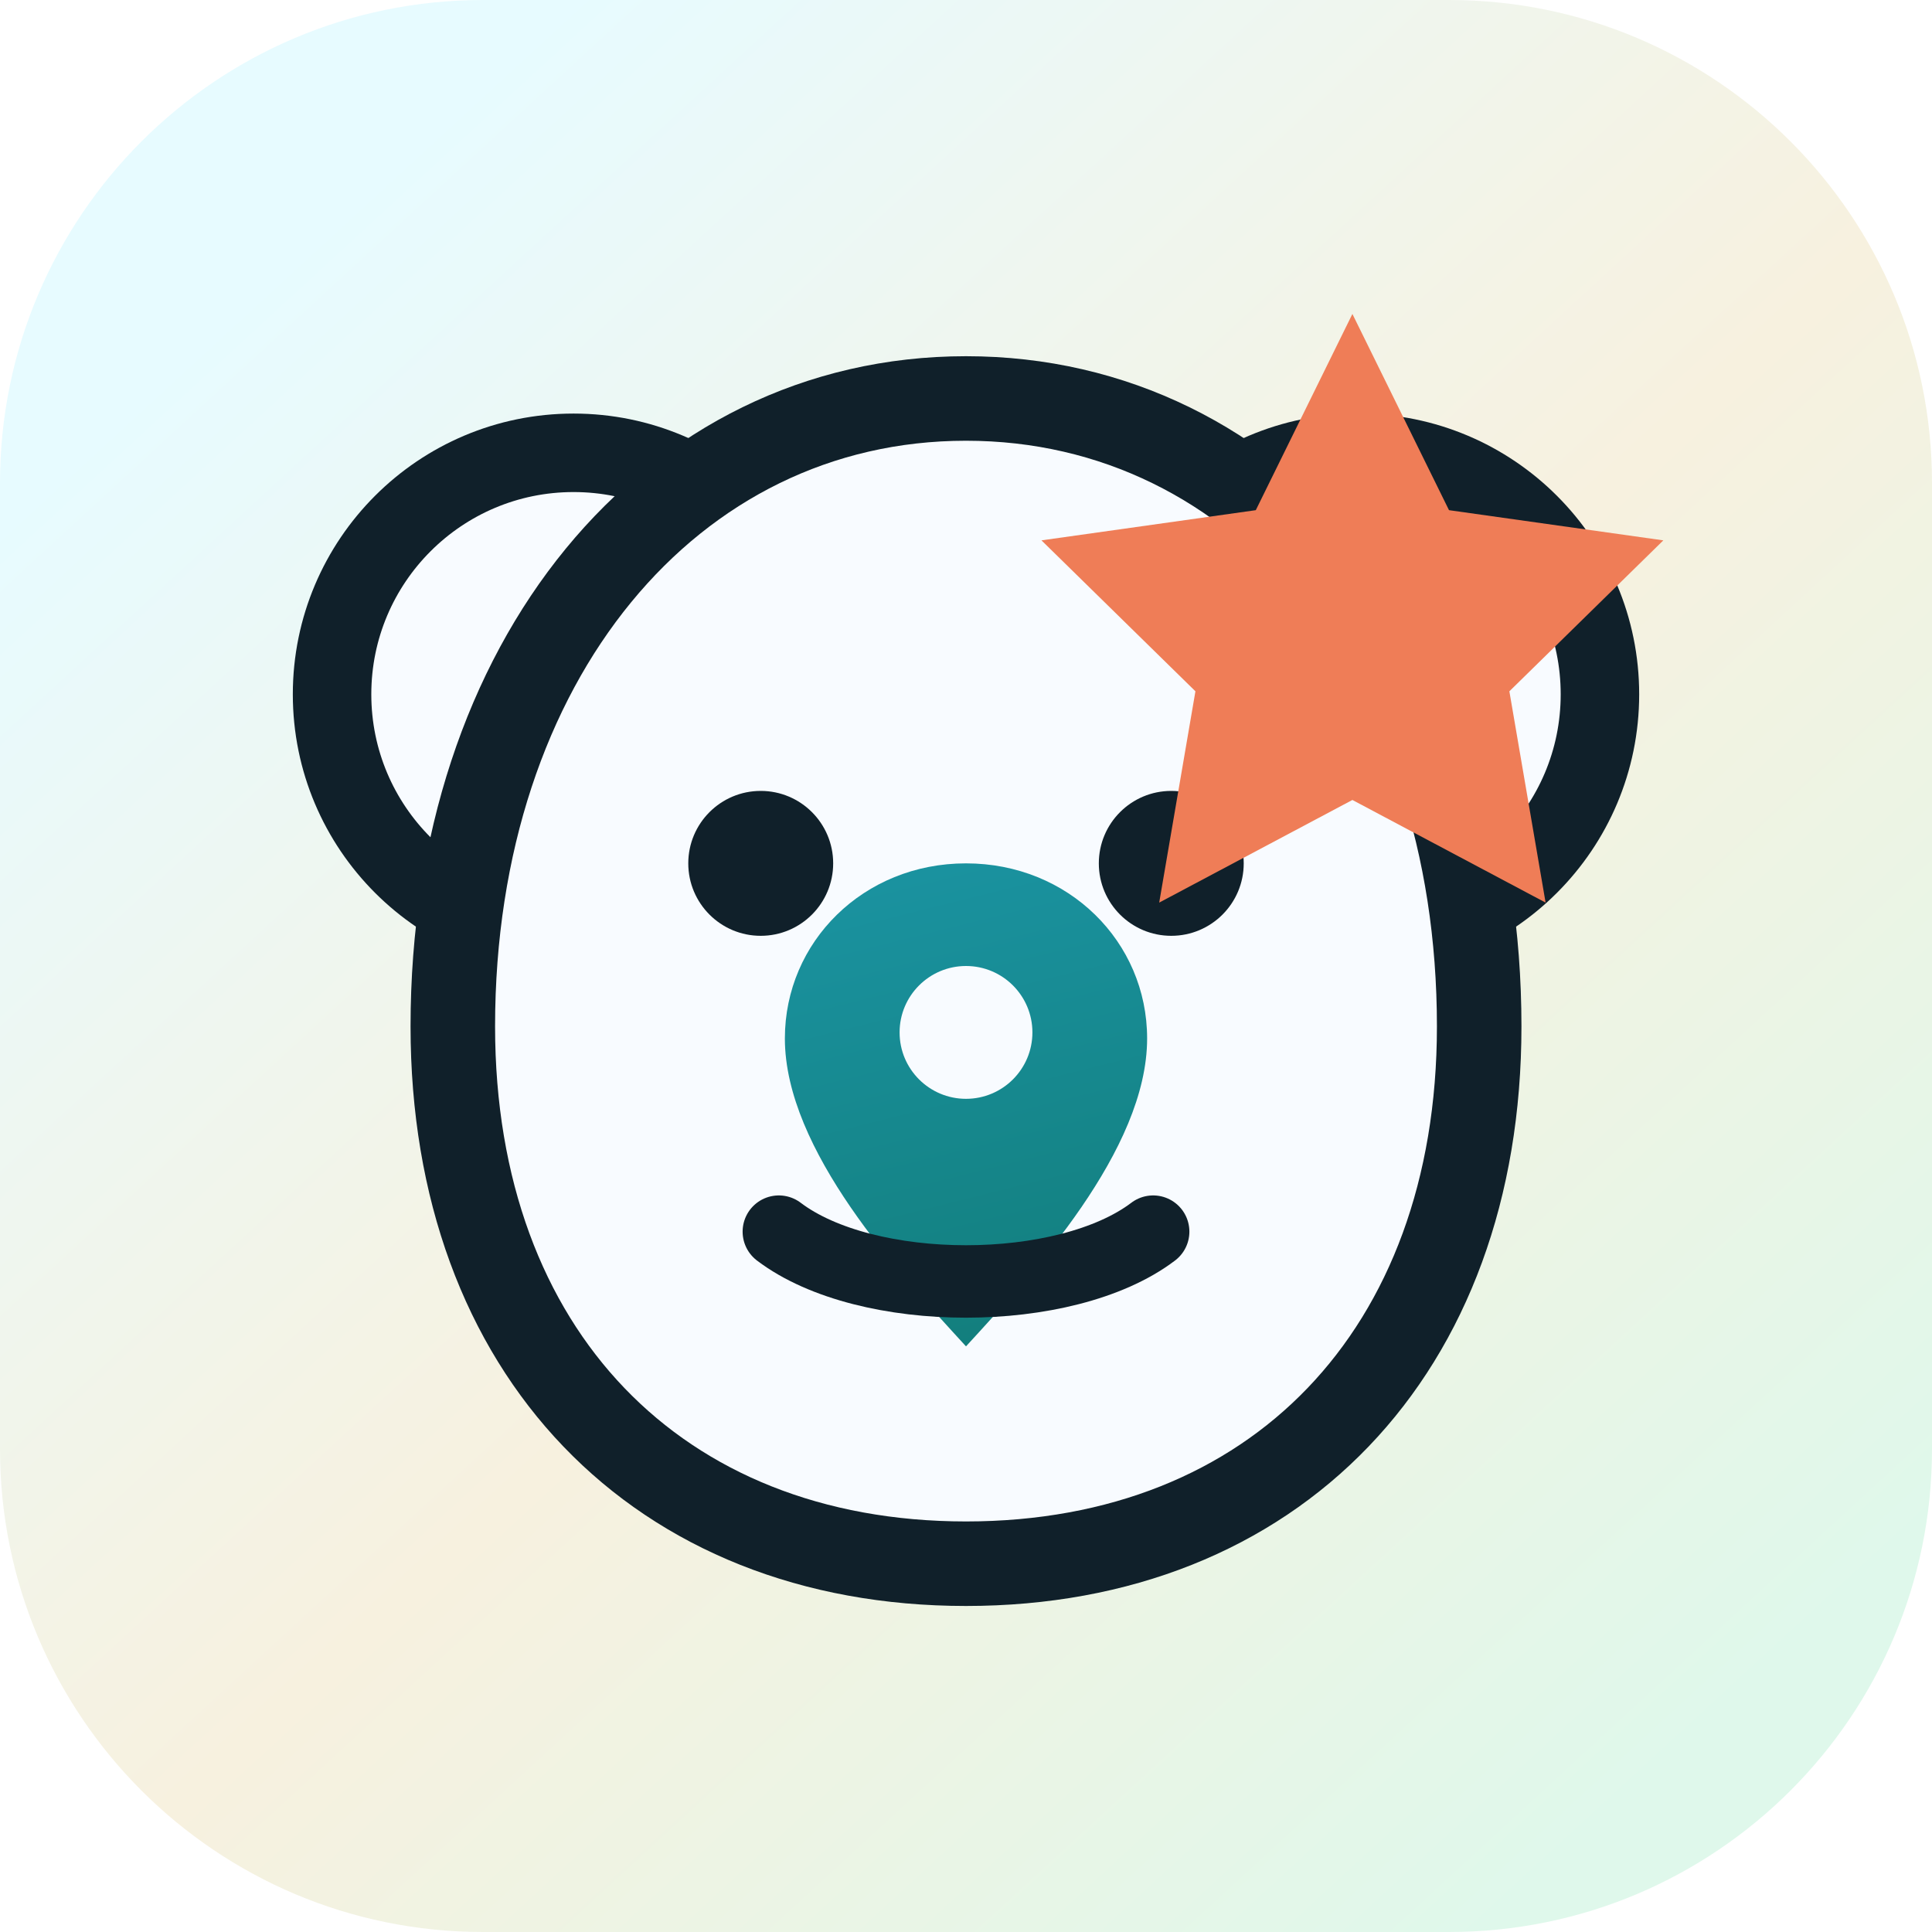
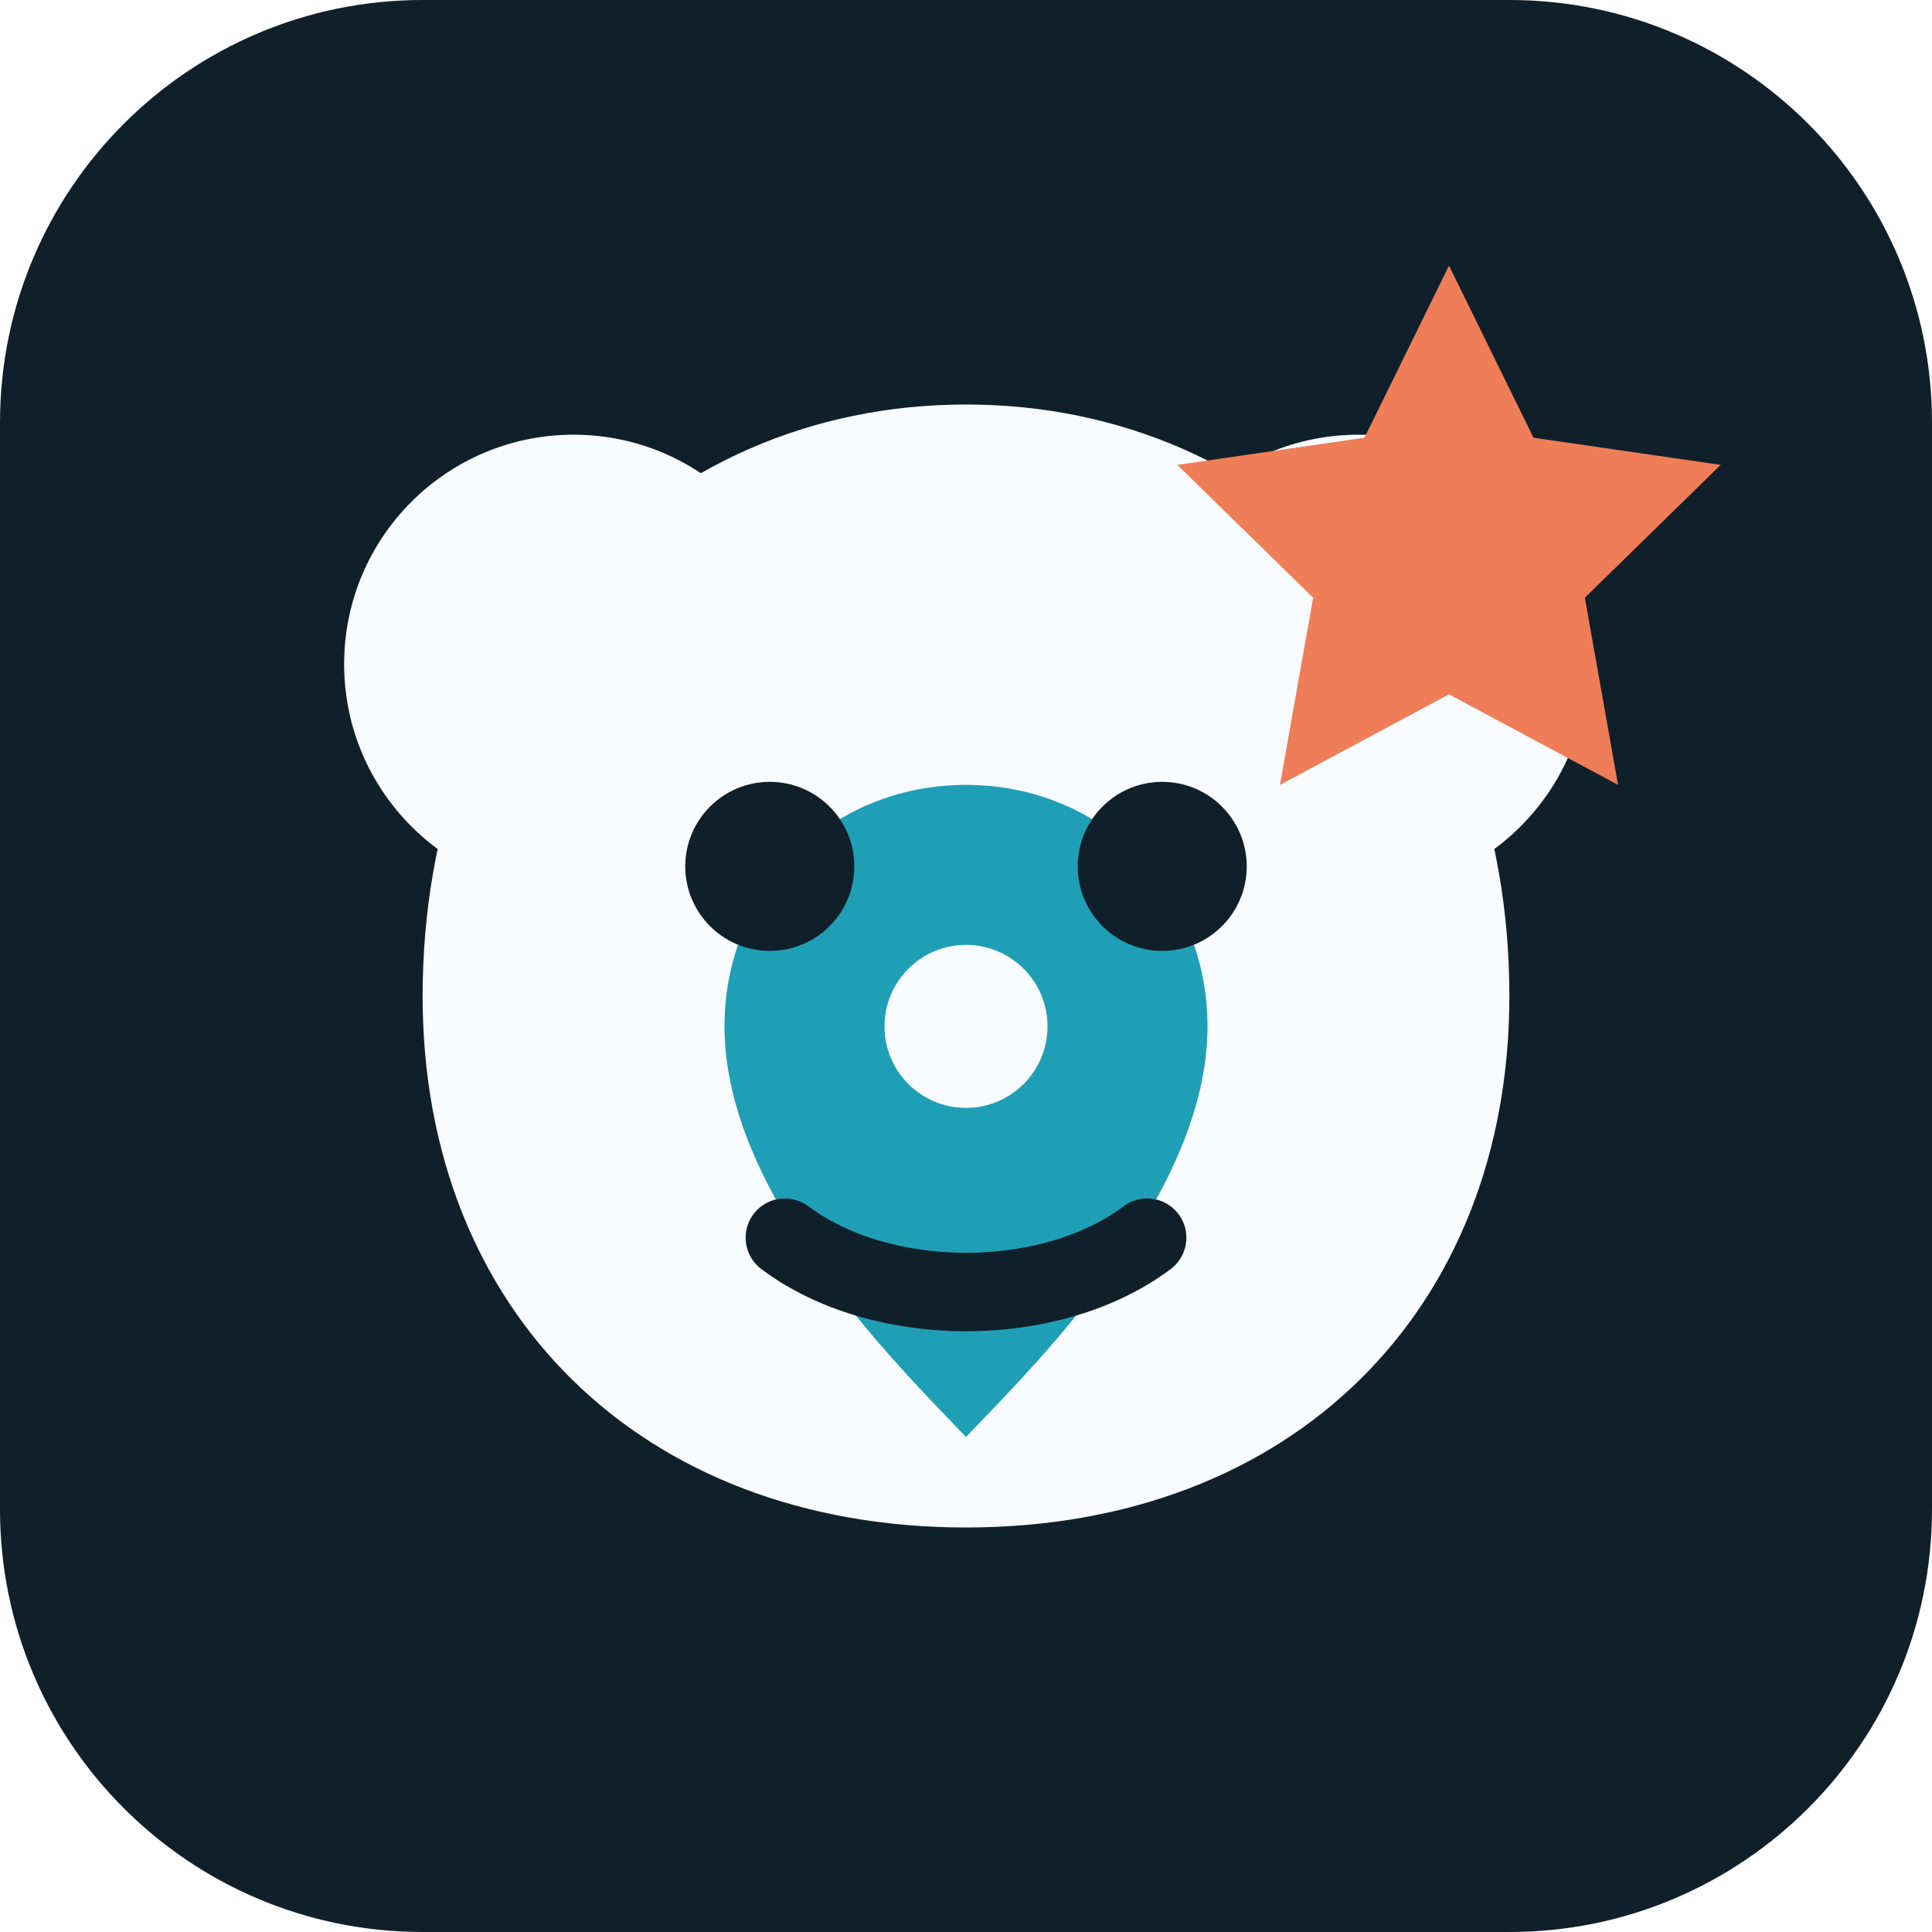
- <svg xmlns="http://www.w3.org/2000/svg" viewBox="0 0 64 64" role="img" aria-label="Phasolarctos travel icon">
-   <defs>
-     <linearGradient id="bg" x1="10" y1="8" x2="56" y2="58" gradientUnits="userSpaceOnUse">
-       <stop offset="0" stop-color="#e7fbff" />
-       <stop offset="0.52" stop-color="#f7f1df" />
-       <stop offset="1" stop-color="#dff8eb" />
-     </linearGradient>
-     <linearGradient id="pin" x1="31" y1="18" x2="39" y2="50" gradientUnits="userSpaceOnUse">
-       <stop offset="0" stop-color="#1f9fb6" />
-       <stop offset="1" stop-color="#0f766e" />
-     </linearGradient>
-   </defs>
-   <rect width="64" height="64" rx="16" fill="url(#bg)" />
-   <circle cx="19" cy="23" r="8" fill="#f8fbff" stroke="#10202a" stroke-width="2.6" />
-   <circle cx="45" cy="23" r="8" fill="#f8fbff" stroke="#10202a" stroke-width="2.6" />
-   <path d="M15 34c0-12.1 7.2-20.8 17-20.8S49 21.9 49 34c0 10.8-6.8 17.8-17 17.8S15 44.8 15 34Z" fill="#f8fbff" stroke="#10202a" stroke-width="2.8" />
-   <path d="M26 34.4c0-3.2 2.6-5.8 6-5.8s6 2.6 6 5.8c0 3.7-3.8 7.8-6 10.2-2.2-2.4-6-6.5-6-10.2Z" fill="url(#pin)" />
-   <circle cx="32" cy="34.2" r="2.2" fill="#f8fbff" />
-   <circle cx="25.2" cy="28.6" r="2.4" fill="#10202a" />
-   <circle cx="38.8" cy="28.6" r="2.4" fill="#10202a" />
-   <path d="M25.8 40.8c2.9 2.2 9.5 2.2 12.4 0" fill="none" stroke="#10202a" stroke-width="2.4" stroke-linecap="round" />
-   <path d="M44.8 10.4 48 16.9l7.1 1-5.1 5 1.2 7-6.4-3.4-6.4 3.4 1.2-7-5.1-5 7.1-1 3.2-6.5Z" fill="#ef7d57" />
+ <svg xmlns="http://www.w3.org/2000/svg" viewBox="0 0 64 64" role="img" aria-label="2026 Sydney Melbourne travel icon">
+   <rect width="64" height="64" rx="14" fill="#10202a" />
+   <path d="M14 33c0-11.4 7.7-19.6 18-19.6S50 21.6 50 33c0 10.4-7.2 17.6-18 17.6S14 43.4 14 33Z" fill="#f8fbff" />
+   <circle cx="19" cy="22" r="7.6" fill="#f8fbff" />
+   <circle cx="45" cy="22" r="7.6" fill="#f8fbff" />
+   <path d="M24 34c0-4.5 3.5-8 8-8s8 3.5 8 8c0 5.5-5.5 11-8 13.6C29.5 45 24 39.5 24 34Z" fill="#1f9fb6" />
+   <circle cx="32" cy="34" r="2.7" fill="#f8fbff" />
+   <circle cx="25.5" cy="28.7" r="2.8" fill="#10202a" />
+   <circle cx="38.5" cy="28.7" r="2.8" fill="#10202a" />
+   <path d="M26 41c3.2 2.4 8.8 2.4 12 0" fill="none" stroke="#10202a" stroke-width="2.6" stroke-linecap="round" />
+   <path d="M48 8.8 50.8 14.5 57 15.4 52.5 19.8 53.6 26 48 23 42.4 26 43.5 19.8 39 15.4 45.2 14.5 48 8.8Z" fill="#ef7d57" />
</svg>
